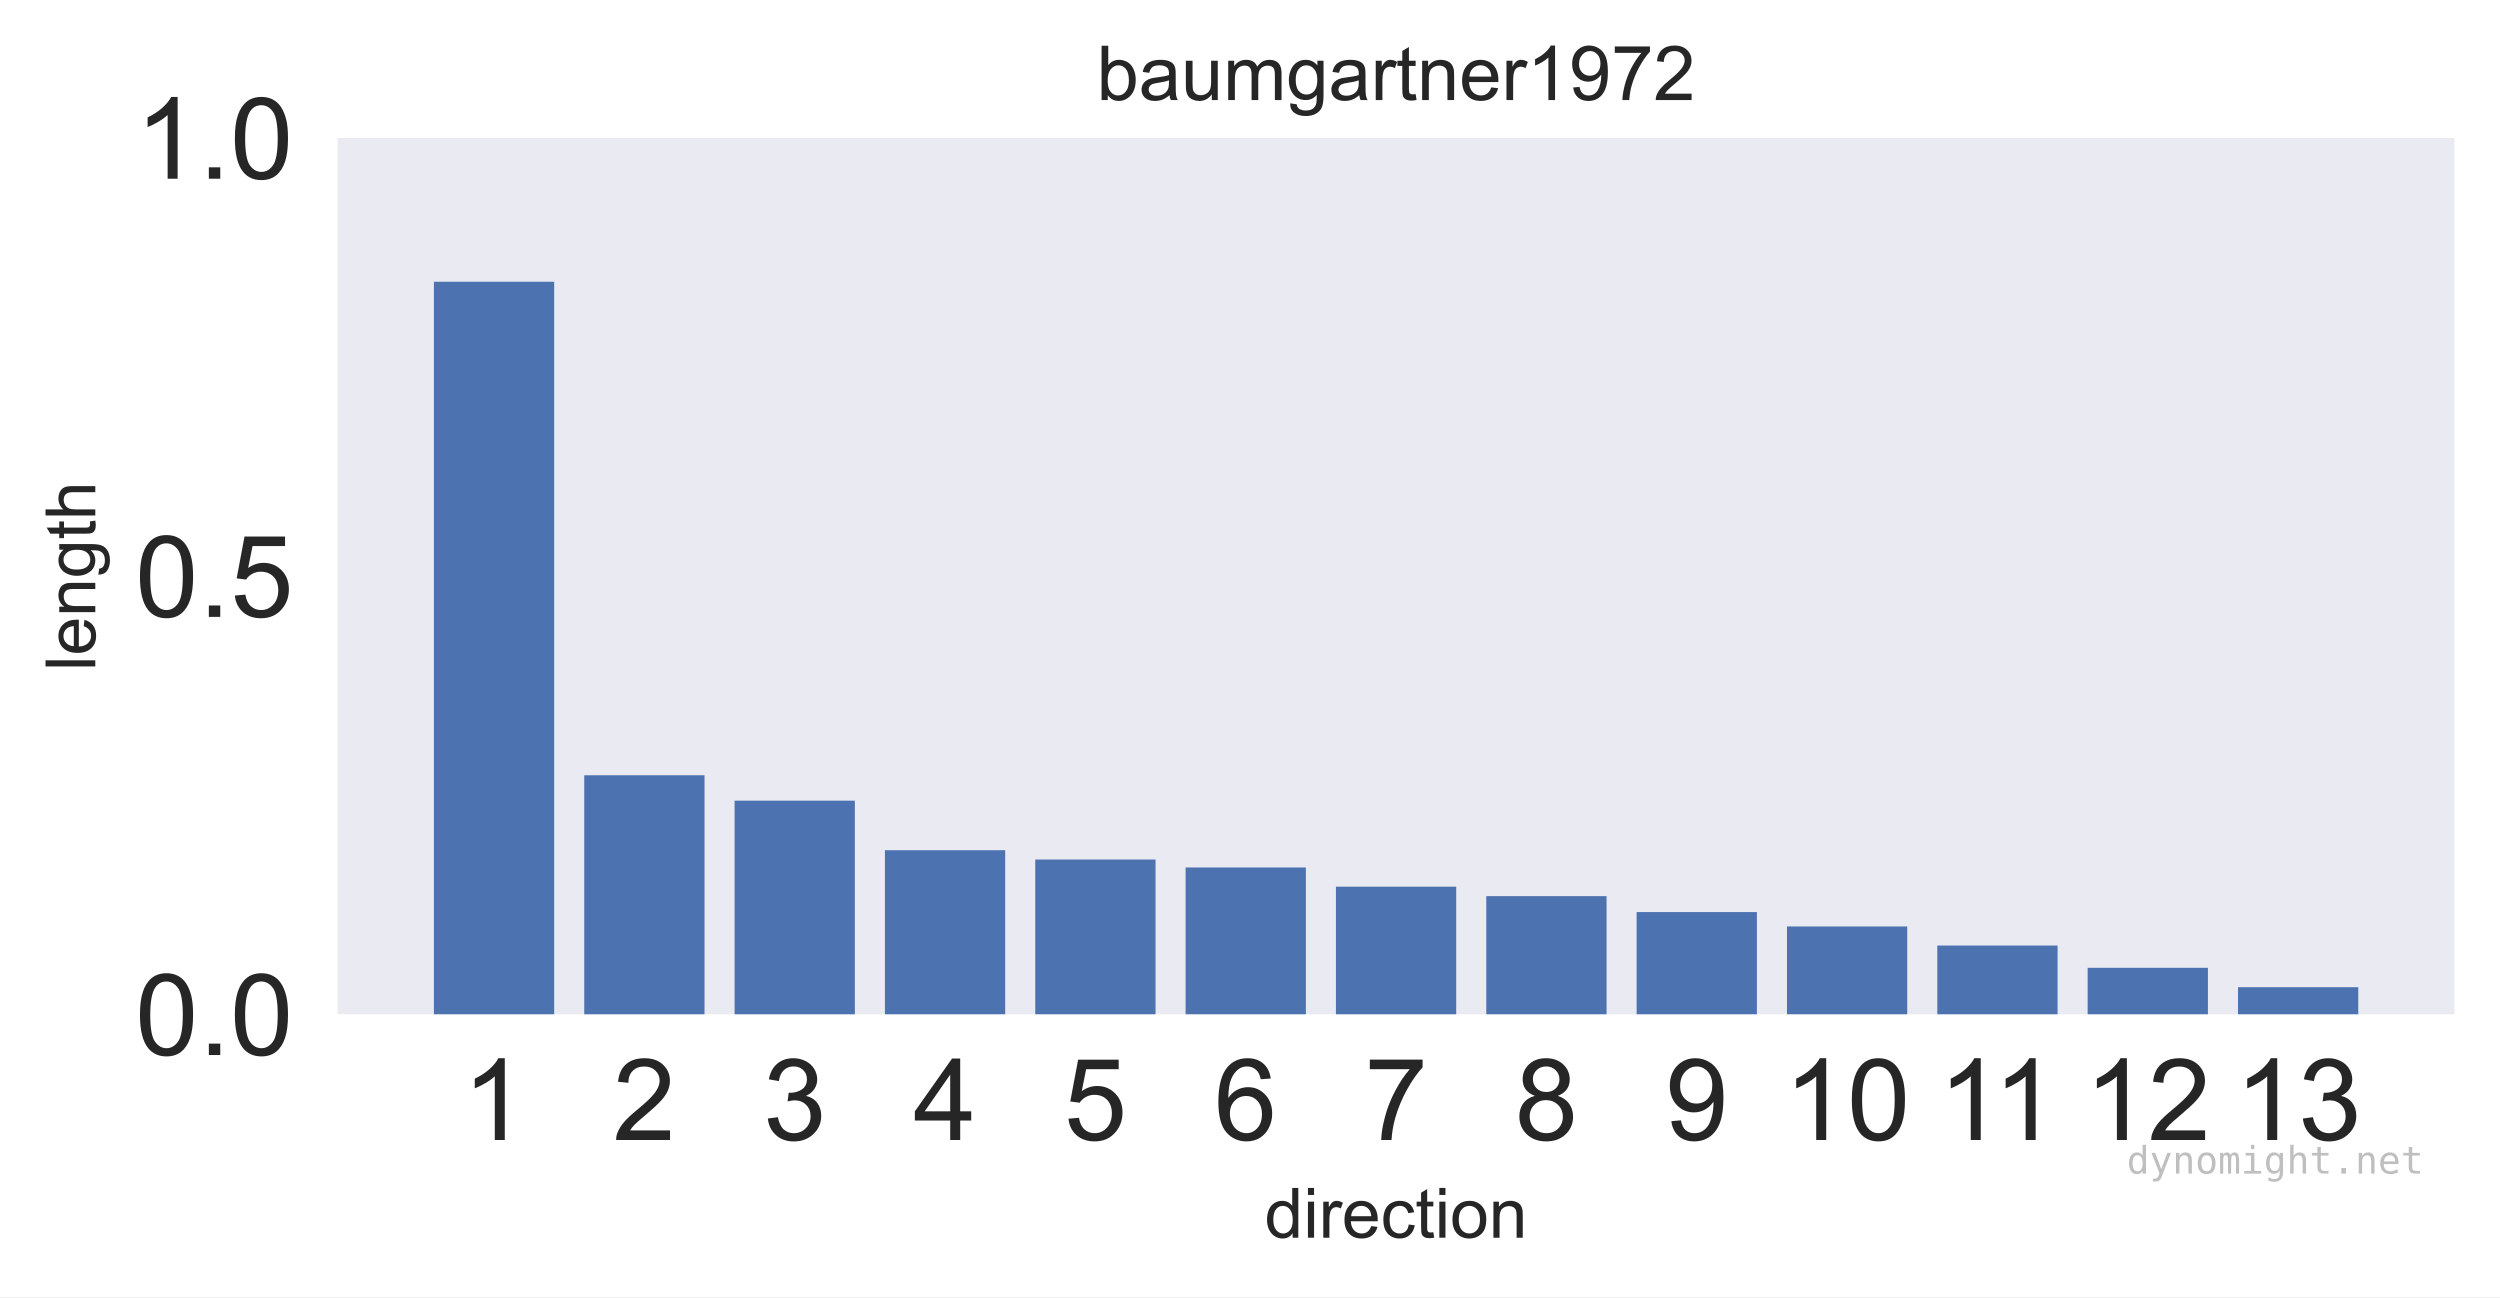
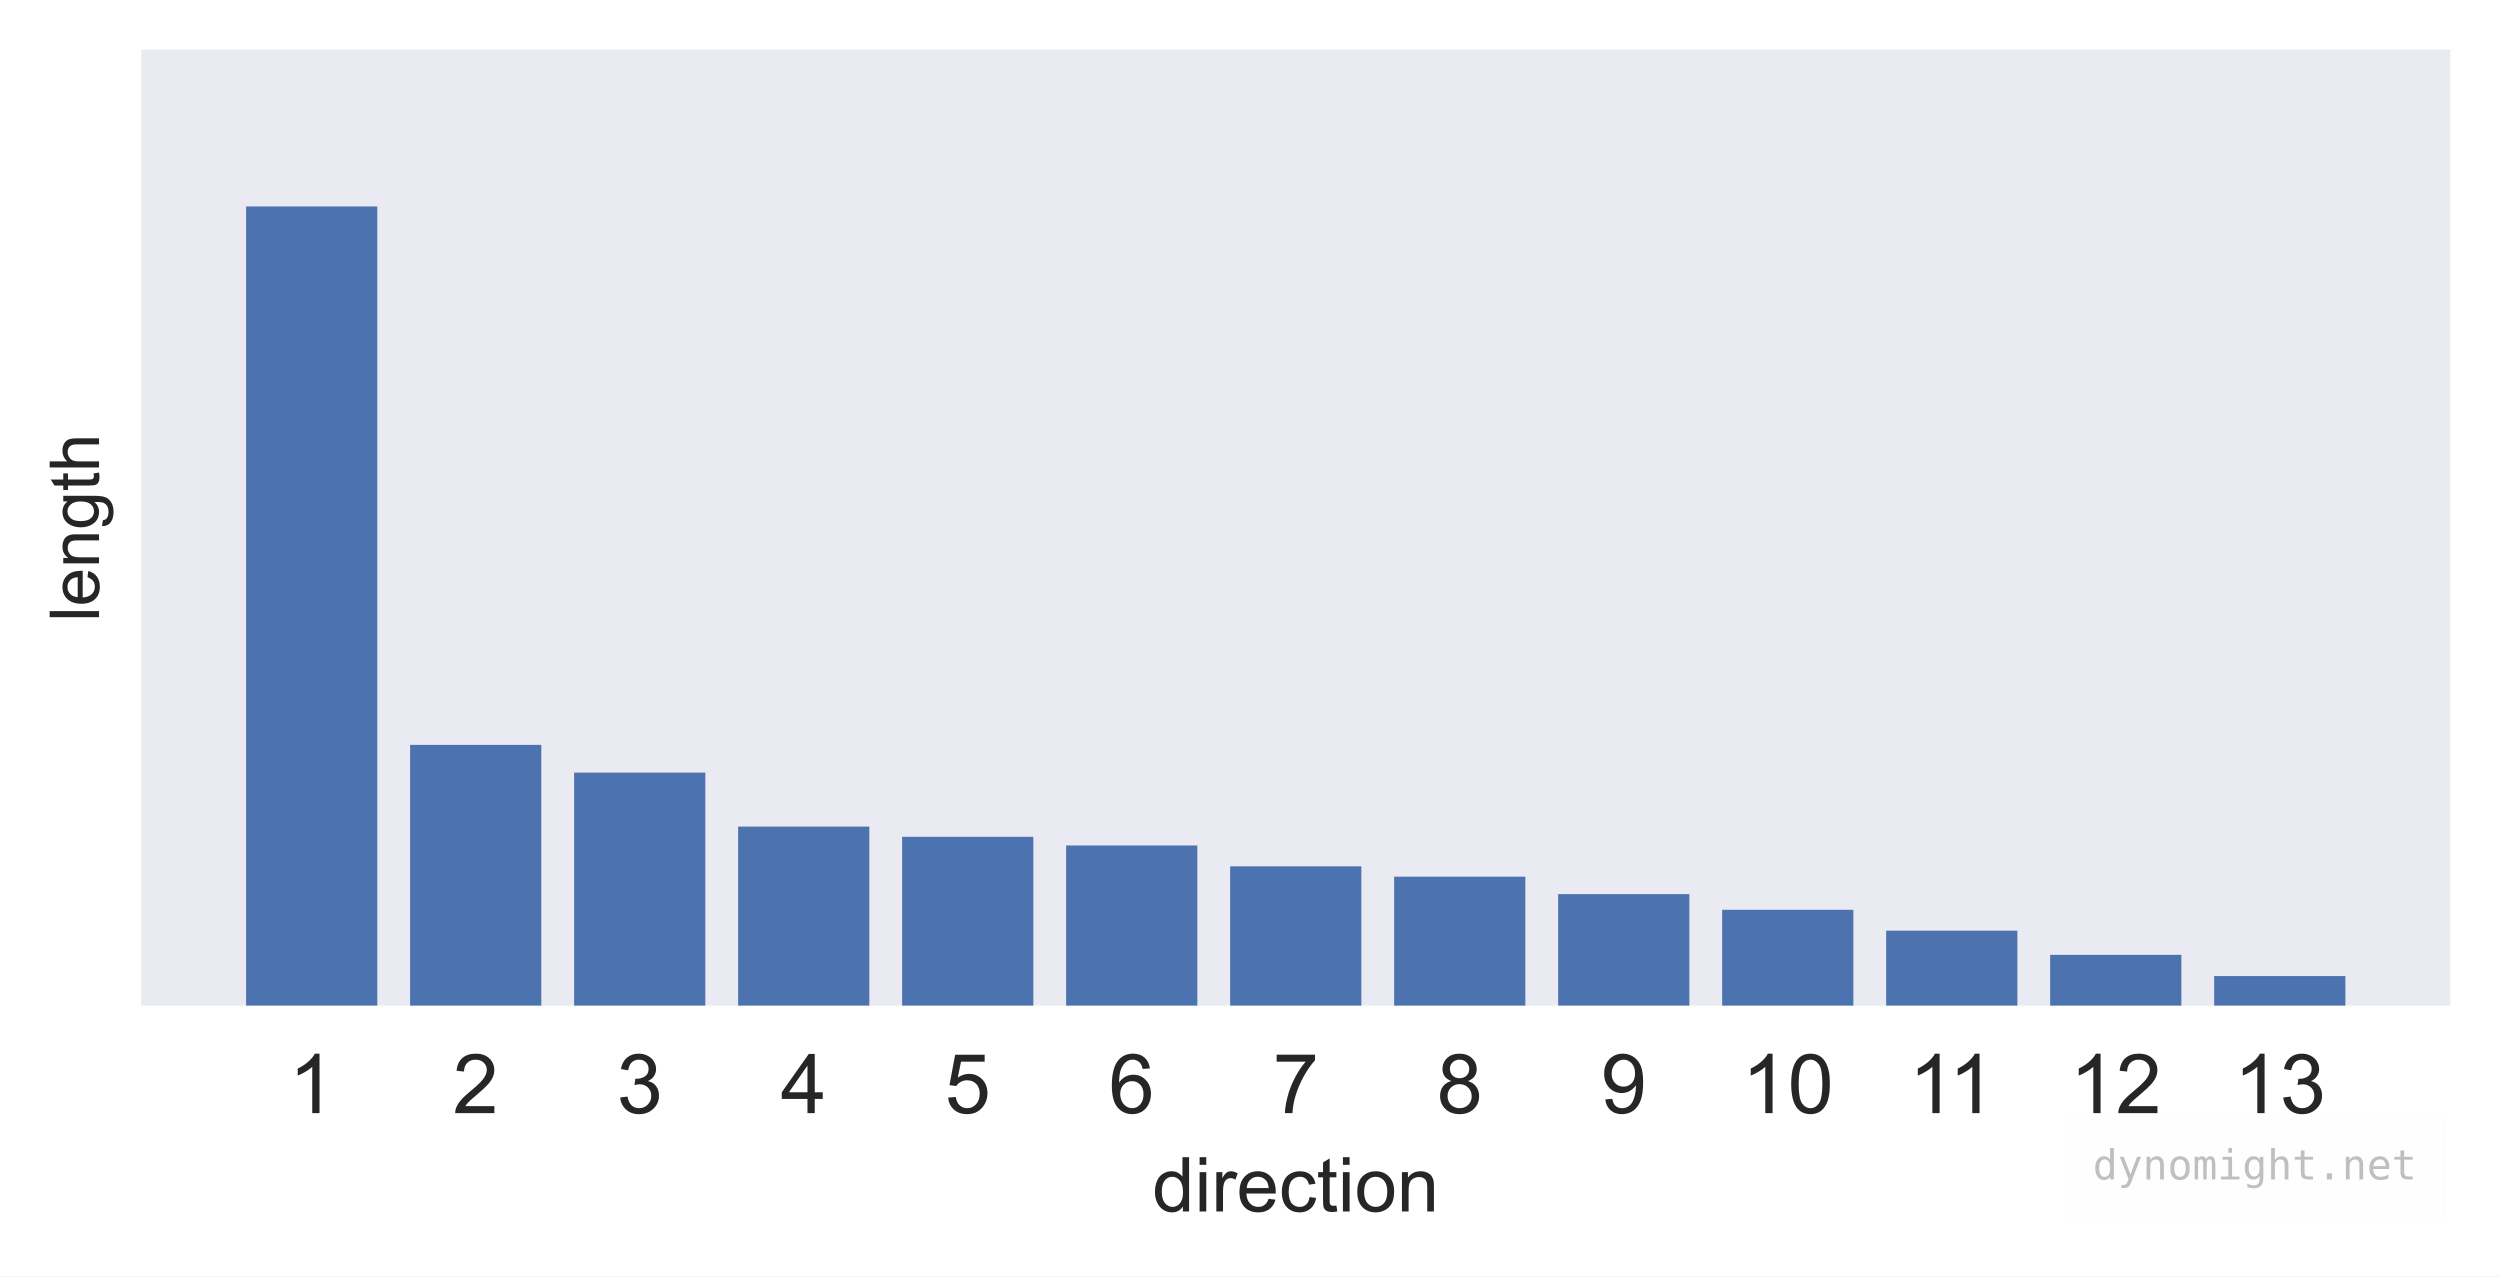
- <svg xmlns="http://www.w3.org/2000/svg" xmlns:xlink="http://www.w3.org/1999/xlink" height="205.146pt" version="1.1" viewBox="0 0 395.409 205.146" width="395.409pt">
+ <svg xmlns="http://www.w3.org/2000/svg" xmlns:xlink="http://www.w3.org/1999/xlink" height="185.034pt" version="1.1" viewBox="0 0 362.462 185.034" width="362.462pt">
  <defs>
    <style type="text/css">*{stroke-linecap:butt;stroke-linejoin:round;}</style>
  </defs>
  <g id="figure_1">
    <g id="patch_1">
-       <path d="M 0 205.146  L 395.409 205.146  L 395.409 -0  L 0 -0  z " style="fill:#ffffff;" />
+       <path d="M 0 185.034  L 362.462 185.034  L 362.462 0  L 0 0  z " style="fill:#ffffff;" />
    </g>
    <g id="axes_1">
      <g id="patch_2">
-         <path d="M 53.409 160.425  L 388.209 160.425  L 388.209 21.825  L 53.409 21.825  z " style="fill:#eaeaf2;" />
+         <path d="M 20.462 145.8  L 355.262 145.8  L 355.262 7.2  L 20.462 7.2  z " style="fill:#eaeaf2;" />
      </g>
      <g id="matplotlib.axis_1">
        <g id="xtick_1">
          <g id="line2d_1" />
          <g id="text_1">
-             <g style="fill:#262626;" transform="translate(73.13345 180.3091)scale(0.18 -0.18)">
+             <g style="fill:#262626;" transform="translate(41.85548 161.3894)scale(0.12 -0.12)">
              <defs>
                <path d="M 2384 0  L 1822 0  L 1822 3584  Q 1619 3391 1289 3197  Q 959 3003 697 2906  L 697 3450  Q 1169 3672 1522 3987  Q 1875 4303 2022 4600  L 2384 4600  L 2384 0  z " id="ArialMT-31" transform="scale(0.015625)" />
              </defs>
              <use xlink:href="#ArialMT-31" />
            </g>
          </g>
        </g>
        <g id="xtick_2">
          <g id="line2d_2" />
          <g id="text_2">
-             <g style="fill:#262626;" transform="translate(96.91186 180.3091)scale(0.18 -0.18)">
+             <g style="fill:#262626;" transform="translate(65.63389 161.3894)scale(0.12 -0.12)">
              <defs>
                <path d="M 3222 541  L 3222 0  L 194 0  Q 188 203 259 391  Q 375 700 629 1000  Q 884 1300 1366 1694  Q 2113 2306 2375 2664  Q 2638 3022 2638 3341  Q 2638 3675 2398 3904  Q 2159 4134 1775 4134  Q 1369 4134 1125 3890  Q 881 3647 878 3216  L 300 3275  Q 359 3922 746 4261  Q 1134 4600 1788 4600  Q 2447 4600 2831 4234  Q 3216 3869 3216 3328  Q 3216 3053 3103 2787  Q 2991 2522 2730 2228  Q 2469 1934 1863 1422  Q 1356 997 1212 845  Q 1069 694 975 541  L 3222 541  z " id="ArialMT-32" transform="scale(0.015625)" />
              </defs>
              <use xlink:href="#ArialMT-32" />
            </g>
          </g>
        </g>
        <g id="xtick_3">
          <g id="line2d_3" />
          <g id="text_3">
-             <g style="fill:#262626;" transform="translate(120.6903 180.3091)scale(0.18 -0.18)">
+             <g style="fill:#262626;" transform="translate(89.4123 161.3894)scale(0.12 -0.12)">
              <defs>
                <path d="M 269 1209  L 831 1284  Q 928 806 1161 595  Q 1394 384 1728 384  Q 2125 384 2398 659  Q 2672 934 2672 1341  Q 2672 1728 2419 1979  Q 2166 2231 1775 2231  Q 1616 2231 1378 2169  L 1441 2663  Q 1497 2656 1531 2656  Q 1891 2656 2178 2843  Q 2466 3031 2466 3422  Q 2466 3731 2256 3934  Q 2047 4138 1716 4138  Q 1388 4138 1169 3931  Q 950 3725 888 3313  L 325 3413  Q 428 3978 793 4289  Q 1159 4600 1703 4600  Q 2078 4600 2393 4439  Q 2709 4278 2876 4000  Q 3044 3722 3044 3409  Q 3044 3113 2884 2869  Q 2725 2625 2413 2481  Q 2819 2388 3044 2092  Q 3269 1797 3269 1353  Q 3269 753 2831 336  Q 2394 -81 1725 -81  Q 1122 -81 723 278  Q 325 638 269 1209  z " id="ArialMT-33" transform="scale(0.015625)" />
              </defs>
              <use xlink:href="#ArialMT-33" />
            </g>
          </g>
        </g>
        <g id="xtick_4">
          <g id="line2d_4" />
          <g id="text_4">
-             <g style="fill:#262626;" transform="translate(144.4687 180.3091)scale(0.18 -0.18)">
+             <g style="fill:#262626;" transform="translate(113.1907 161.3894)scale(0.12 -0.12)">
              <defs>
                <path d="M 2069 0  L 2069 1097  L 81 1097  L 81 1613  L 2172 4581  L 2631 4581  L 2631 1613  L 3250 1613  L 3250 1097  L 2631 1097  L 2631 0  L 2069 0  z M 2069 1613  L 2069 3678  L 634 1613  L 2069 1613  z " id="ArialMT-34" transform="scale(0.015625)" />
              </defs>
              <use xlink:href="#ArialMT-34" />
            </g>
          </g>
        </g>
        <g id="xtick_5">
          <g id="line2d_5" />
          <g id="text_5">
-             <g style="fill:#262626;" transform="translate(168.2471 180.3091)scale(0.18 -0.18)">
+             <g style="fill:#262626;" transform="translate(136.9691 161.3894)scale(0.12 -0.12)">
              <defs>
                <path d="M 266 1200  L 856 1250  Q 922 819 1161 601  Q 1400 384 1738 384  Q 2144 384 2425 690  Q 2706 997 2706 1503  Q 2706 1984 2436 2262  Q 2166 2541 1728 2541  Q 1456 2541 1237 2417  Q 1019 2294 894 2097  L 366 2166  L 809 4519  L 3088 4519  L 3088 3981  L 1259 3981  L 1013 2750  Q 1425 3038 1878 3038  Q 2478 3038 2890 2622  Q 3303 2206 3303 1553  Q 3303 931 2941 478  Q 2500 -78 1738 -78  Q 1113 -78 717 272  Q 322 622 266 1200  z " id="ArialMT-35" transform="scale(0.015625)" />
              </defs>
              <use xlink:href="#ArialMT-35" />
            </g>
          </g>
        </g>
        <g id="xtick_6">
          <g id="line2d_6" />
          <g id="text_6">
-             <g style="fill:#262626;" transform="translate(192.0255 180.3091)scale(0.18 -0.18)">
+             <g style="fill:#262626;" transform="translate(160.7475 161.3894)scale(0.12 -0.12)">
              <defs>
                <path d="M 3184 3459  L 2625 3416  Q 2550 3747 2413 3897  Q 2184 4138 1850 4138  Q 1581 4138 1378 3988  Q 1113 3794 959 3422  Q 806 3050 800 2363  Q 1003 2672 1297 2822  Q 1591 2972 1913 2972  Q 2475 2972 2870 2558  Q 3266 2144 3266 1488  Q 3266 1056 3080 686  Q 2894 316 2569 119  Q 2244 -78 1831 -78  Q 1128 -78 684 439  Q 241 956 241 2144  Q 241 3472 731 4075  Q 1159 4600 1884 4600  Q 2425 4600 2770 4297  Q 3116 3994 3184 3459  z M 888 1484  Q 888 1194 1011 928  Q 1134 663 1356 523  Q 1578 384 1822 384  Q 2178 384 2434 671  Q 2691 959 2691 1453  Q 2691 1928 2437 2201  Q 2184 2475 1800 2475  Q 1419 2475 1153 2201  Q 888 1928 888 1484  z " id="ArialMT-36" transform="scale(0.015625)" />
              </defs>
              <use xlink:href="#ArialMT-36" />
            </g>
          </g>
        </g>
        <g id="xtick_7">
          <g id="line2d_7" />
          <g id="text_7">
-             <g style="fill:#262626;" transform="translate(215.8039 180.3091)scale(0.18 -0.18)">
+             <g style="fill:#262626;" transform="translate(184.5259 161.3894)scale(0.12 -0.12)">
              <defs>
                <path d="M 303 3981  L 303 4522  L 3269 4522  L 3269 4084  Q 2831 3619 2401 2847  Q 1972 2075 1738 1259  Q 1569 684 1522 0  L 944 0  Q 953 541 1156 1306  Q 1359 2072 1739 2783  Q 2119 3494 2547 3981  L 303 3981  z " id="ArialMT-37" transform="scale(0.015625)" />
              </defs>
              <use xlink:href="#ArialMT-37" />
            </g>
          </g>
        </g>
        <g id="xtick_8">
          <g id="line2d_8" />
          <g id="text_8">
-             <g style="fill:#262626;" transform="translate(239.5823 180.3091)scale(0.18 -0.18)">
+             <g style="fill:#262626;" transform="translate(208.3043 161.3894)scale(0.12 -0.12)">
              <defs>
                <path d="M 1131 2484  Q 781 2613 612 2850  Q 444 3088 444 3419  Q 444 3919 803 4259  Q 1163 4600 1759 4600  Q 2359 4600 2725 4251  Q 3091 3903 3091 3403  Q 3091 3084 2923 2848  Q 2756 2613 2416 2484  Q 2838 2347 3058 2040  Q 3278 1734 3278 1309  Q 3278 722 2862 322  Q 2447 -78 1769 -78  Q 1091 -78 675 323  Q 259 725 259 1325  Q 259 1772 486 2073  Q 713 2375 1131 2484  z M 1019 3438  Q 1019 3113 1228 2906  Q 1438 2700 1772 2700  Q 2097 2700 2305 2904  Q 2513 3109 2513 3406  Q 2513 3716 2298 3927  Q 2084 4138 1766 4138  Q 1444 4138 1231 3931  Q 1019 3725 1019 3438  z M 838 1322  Q 838 1081 952 856  Q 1066 631 1291 507  Q 1516 384 1775 384  Q 2178 384 2440 643  Q 2703 903 2703 1303  Q 2703 1709 2433 1975  Q 2163 2241 1756 2241  Q 1359 2241 1098 1978  Q 838 1716 838 1322  z " id="ArialMT-38" transform="scale(0.015625)" />
              </defs>
              <use xlink:href="#ArialMT-38" />
            </g>
          </g>
        </g>
        <g id="xtick_9">
          <g id="line2d_9" />
          <g id="text_9">
-             <g style="fill:#262626;" transform="translate(263.3607 180.3091)scale(0.18 -0.18)">
+             <g style="fill:#262626;" transform="translate(232.0828 161.3894)scale(0.12 -0.12)">
              <defs>
                <path d="M 350 1059  L 891 1109  Q 959 728 1153 556  Q 1347 384 1650 384  Q 1909 384 2104 503  Q 2300 622 2425 820  Q 2550 1019 2634 1356  Q 2719 1694 2719 2044  Q 2719 2081 2716 2156  Q 2547 1888 2255 1720  Q 1963 1553 1622 1553  Q 1053 1553 659 1965  Q 266 2378 266 3053  Q 266 3750 677 4175  Q 1088 4600 1706 4600  Q 2153 4600 2523 4359  Q 2894 4119 3086 3673  Q 3278 3228 3278 2384  Q 3278 1506 3087 986  Q 2897 466 2520 194  Q 2144 -78 1638 -78  Q 1100 -78 759 220  Q 419 519 350 1059  z M 2653 3081  Q 2653 3566 2395 3850  Q 2138 4134 1775 4134  Q 1400 4134 1122 3828  Q 844 3522 844 3034  Q 844 2597 1108 2323  Q 1372 2050 1759 2050  Q 2150 2050 2401 2323  Q 2653 2597 2653 3081  z " id="ArialMT-39" transform="scale(0.015625)" />
              </defs>
              <use xlink:href="#ArialMT-39" />
            </g>
          </g>
        </g>
        <g id="xtick_10">
          <g id="line2d_10" />
          <g id="text_10">
-             <g style="fill:#262626;" transform="translate(282.1343 180.3091)scale(0.18 -0.18)">
+             <g style="fill:#262626;" transform="translate(252.5246 161.3894)scale(0.12 -0.12)">
              <defs>
                <path d="M 266 2259  Q 266 3072 433 3567  Q 600 4063 929 4331  Q 1259 4600 1759 4600  Q 2128 4600 2406 4451  Q 2684 4303 2865 4023  Q 3047 3744 3150 3342  Q 3253 2941 3253 2259  Q 3253 1453 3087 958  Q 2922 463 2592 192  Q 2263 -78 1759 -78  Q 1097 -78 719 397  Q 266 969 266 2259  z M 844 2259  Q 844 1131 1108 757  Q 1372 384 1759 384  Q 2147 384 2411 759  Q 2675 1134 2675 2259  Q 2675 3391 2411 3762  Q 2147 4134 1753 4134  Q 1366 4134 1134 3806  Q 844 3388 844 2259  z " id="ArialMT-30" transform="scale(0.015625)" />
              </defs>
              <use xlink:href="#ArialMT-31" />
              <use x="55.615" xlink:href="#ArialMT-30" />
            </g>
          </g>
        </g>
        <g id="xtick_11">
          <g id="line2d_11" />
          <g id="text_11">
-             <g style="fill:#262626;" transform="translate(306.5764 180.3091)scale(0.18 -0.18)">
+             <g style="fill:#262626;" transform="translate(276.7455 161.3894)scale(0.12 -0.12)">
              <use xlink:href="#ArialMT-31" />
              <use x="48.24" xlink:href="#ArialMT-31" />
            </g>
          </g>
        </g>
        <g id="xtick_12">
          <g id="line2d_12" />
          <g id="text_12">
-             <g style="fill:#262626;" transform="translate(329.6911 180.3091)scale(0.18 -0.18)">
+             <g style="fill:#262626;" transform="translate(300.0814 161.3894)scale(0.12 -0.12)">
              <use xlink:href="#ArialMT-31" />
              <use x="55.615" xlink:href="#ArialMT-32" />
            </g>
          </g>
        </g>
        <g id="xtick_13">
          <g id="line2d_13" />
          <g id="text_13">
-             <g style="fill:#262626;" transform="translate(353.4695 180.3091)scale(0.18 -0.18)">
+             <g style="fill:#262626;" transform="translate(323.8598 161.3894)scale(0.12 -0.12)">
              <use xlink:href="#ArialMT-31" />
              <use x="55.615" xlink:href="#ArialMT-33" />
            </g>
          </g>
        </g>
        <g id="text_14">
-           <g style="fill:#262626;" transform="translate(200.0213 195.7602)scale(0.11 -0.11)">
+           <g style="fill:#262626;" transform="translate(167.0751 175.648)scale(0.11 -0.11)">
            <defs>
              <path d="M 2575 0  L 2575 419  Q 2259 -75 1647 -75  Q 1250 -75 917 144  Q 584 363 401 755  Q 219 1147 219 1656  Q 219 2153 384 2558  Q 550 2963 881 3178  Q 1213 3394 1622 3394  Q 1922 3394 2156 3267  Q 2391 3141 2538 2938  L 2538 4581  L 3097 4581  L 3097 0  L 2575 0  z M 797 1656  Q 797 1019 1065 703  Q 1334 388 1700 388  Q 2069 388 2326 689  Q 2584 991 2584 1609  Q 2584 2291 2321 2609  Q 2059 2928 1675 2928  Q 1300 2928 1048 2622  Q 797 2316 797 1656  z " id="ArialMT-64" transform="scale(0.015625)" />
              <path d="M 425 3934  L 425 4581  L 988 4581  L 988 3934  L 425 3934  z M 425 0  L 425 3319  L 988 3319  L 988 0  L 425 0  z " id="ArialMT-69" transform="scale(0.015625)" />
              <path d="M 416 0  L 416 3319  L 922 3319  L 922 2816  Q 1116 3169 1280 3281  Q 1444 3394 1641 3394  Q 1925 3394 2219 3213  L 2025 2691  Q 1819 2813 1613 2813  Q 1428 2813 1281 2702  Q 1134 2591 1072 2394  Q 978 2094 978 1738  L 978 0  L 416 0  z " id="ArialMT-72" transform="scale(0.015625)" />
              <path d="M 2694 1069  L 3275 997  Q 3138 488 2766 206  Q 2394 -75 1816 -75  Q 1088 -75 661 373  Q 234 822 234 1631  Q 234 2469 665 2931  Q 1097 3394 1784 3394  Q 2450 3394 2872 2941  Q 3294 2488 3294 1666  Q 3294 1616 3291 1516  L 816 1516  Q 847 969 1125 678  Q 1403 388 1819 388  Q 2128 388 2347 550  Q 2566 713 2694 1069  z M 847 1978  L 2700 1978  Q 2663 2397 2488 2606  Q 2219 2931 1791 2931  Q 1403 2931 1139 2672  Q 875 2413 847 1978  z " id="ArialMT-65" transform="scale(0.015625)" />
              <path d="M 2588 1216  L 3141 1144  Q 3050 572 2676 248  Q 2303 -75 1759 -75  Q 1078 -75 664 370  Q 250 816 250 1647  Q 250 2184 428 2587  Q 606 2991 970 3192  Q 1334 3394 1763 3394  Q 2303 3394 2647 3120  Q 2991 2847 3088 2344  L 2541 2259  Q 2463 2594 2264 2762  Q 2066 2931 1784 2931  Q 1359 2931 1093 2626  Q 828 2322 828 1663  Q 828 994 1084 691  Q 1341 388 1753 388  Q 2084 388 2306 591  Q 2528 794 2588 1216  z " id="ArialMT-63" transform="scale(0.015625)" />
              <path d="M 1650 503  L 1731 6  Q 1494 -44 1306 -44  Q 1000 -44 831 53  Q 663 150 594 308  Q 525 466 525 972  L 525 2881  L 113 2881  L 113 3319  L 525 3319  L 525 4141  L 1084 4478  L 1084 3319  L 1650 3319  L 1650 2881  L 1084 2881  L 1084 941  Q 1084 700 1114 631  Q 1144 563 1211 522  Q 1278 481 1403 481  Q 1497 481 1650 503  z " id="ArialMT-74" transform="scale(0.015625)" />
              <path d="M 213 1659  Q 213 2581 725 3025  Q 1153 3394 1769 3394  Q 2453 3394 2887 2945  Q 3322 2497 3322 1706  Q 3322 1066 3130 698  Q 2938 331 2570 128  Q 2203 -75 1769 -75  Q 1072 -75 642 372  Q 213 819 213 1659  z M 791 1659  Q 791 1022 1069 705  Q 1347 388 1769 388  Q 2188 388 2466 706  Q 2744 1025 2744 1678  Q 2744 2294 2464 2611  Q 2184 2928 1769 2928  Q 1347 2928 1069 2612  Q 791 2297 791 1659  z " id="ArialMT-6f" transform="scale(0.015625)" />
              <path d="M 422 0  L 422 3319  L 928 3319  L 928 2847  Q 1294 3394 1984 3394  Q 2284 3394 2536 3286  Q 2788 3178 2913 3003  Q 3038 2828 3088 2588  Q 3119 2431 3119 2041  L 3119 0  L 2556 0  L 2556 2019  Q 2556 2363 2490 2533  Q 2425 2703 2258 2804  Q 2091 2906 1866 2906  Q 1506 2906 1245 2678  Q 984 2450 984 1813  L 984 0  L 422 0  z " id="ArialMT-6e" transform="scale(0.015625)" />
            </defs>
            <use xlink:href="#ArialMT-64" />
            <use x="55.615" xlink:href="#ArialMT-69" />
            <use x="77.832" xlink:href="#ArialMT-72" />
            <use x="111.133" xlink:href="#ArialMT-65" />
            <use x="166.748" xlink:href="#ArialMT-63" />
            <use x="216.748" xlink:href="#ArialMT-74" />
            <use x="244.531" xlink:href="#ArialMT-69" />
            <use x="266.748" xlink:href="#ArialMT-6f" />
            <use x="322.363" xlink:href="#ArialMT-6e" />
          </g>
        </g>
      </g>
      <g id="matplotlib.axis_2">
-         <g id="ytick_1">
-           <g id="line2d_14" />
-           <g id="text_15">
-             <g style="fill:#262626;" transform="translate(21.38875 166.867)scale(0.18 -0.18)">
-               <defs>
-                 <path d="M 581 0  L 581 641  L 1222 641  L 1222 0  L 581 0  z " id="ArialMT-2e" transform="scale(0.015625)" />
-               </defs>
-               <use xlink:href="#ArialMT-30" />
-               <use x="55.615" xlink:href="#ArialMT-2e" />
-               <use x="83.398" xlink:href="#ArialMT-30" />
-             </g>
-           </g>
-         </g>
-         <g id="ytick_2">
-           <g id="line2d_15" />
-           <g id="text_16">
-             <g style="fill:#262626;" transform="translate(21.38875 97.56703)scale(0.18 -0.18)">
-               <use xlink:href="#ArialMT-30" />
-               <use x="55.615" xlink:href="#ArialMT-2e" />
-               <use x="83.398" xlink:href="#ArialMT-35" />
-             </g>
-           </g>
-         </g>
-         <g id="ytick_3">
-           <g id="line2d_16" />
-           <g id="text_17">
-             <g style="fill:#262626;" transform="translate(21.38875 28.26703)scale(0.18 -0.18)">
-               <use xlink:href="#ArialMT-31" />
-               <use x="55.615" xlink:href="#ArialMT-2e" />
-               <use x="83.398" xlink:href="#ArialMT-30" />
-             </g>
-           </g>
-         </g>
-         <g id="text_18">
-           <g style="fill:#262626;" transform="translate(15.07359 106.1091)rotate(-90)scale(0.11 -0.11)">
+         <g id="text_15">
+           <g style="fill:#262626;" transform="translate(14.35781 90.12188)rotate(-90)scale(0.1 -0.1)">
            <defs>
              <path d="M 409 0  L 409 4581  L 972 4581  L 972 0  L 409 0  z " id="ArialMT-6c" transform="scale(0.015625)" />
              <path d="M 319 -275  L 866 -356  Q 900 -609 1056 -725  Q 1266 -881 1628 -881  Q 2019 -881 2231 -725  Q 2444 -569 2519 -288  Q 2563 -116 2559 434  Q 2191 0 1641 0  Q 956 0 581 494  Q 206 988 206 1678  Q 206 2153 378 2554  Q 550 2956 876 3175  Q 1203 3394 1644 3394  Q 2231 3394 2613 2919  L 2613 3319  L 3131 3319  L 3131 450  Q 3131 -325 2973 -648  Q 2816 -972 2473 -1159  Q 2131 -1347 1631 -1347  Q 1038 -1347 672 -1080  Q 306 -813 319 -275  z M 784 1719  Q 784 1066 1043 766  Q 1303 466 1694 466  Q 2081 466 2343 764  Q 2606 1063 2606 1700  Q 2606 2309 2336 2618  Q 2066 2928 1684 2928  Q 1309 2928 1046 2623  Q 784 2319 784 1719  z " id="ArialMT-67" transform="scale(0.015625)" />
              <path d="M 422 0  L 422 4581  L 984 4581  L 984 2938  Q 1378 3394 1978 3394  Q 2347 3394 2619 3248  Q 2891 3103 3008 2847  Q 3125 2591 3125 2103  L 3125 0  L 2563 0  L 2563 2103  Q 2563 2525 2380 2717  Q 2197 2909 1863 2909  Q 1613 2909 1392 2779  Q 1172 2650 1078 2428  Q 984 2206 984 1816  L 984 0  L 422 0  z " id="ArialMT-68" transform="scale(0.015625)" />
            </defs>
            <use xlink:href="#ArialMT-6c" />
            <use x="22.217" xlink:href="#ArialMT-65" />
            <use x="77.832" xlink:href="#ArialMT-6e" />
            <use x="133.447" xlink:href="#ArialMT-67" />
            <use x="189.062" xlink:href="#ArialMT-74" />
            <use x="216.846" xlink:href="#ArialMT-68" />
          </g>
        </g>
      </g>
      <g id="patch_3">
-         <path clip-path="url(#p192a7addd8)" d="M 68.627 160.425  L 87.65 160.425  L 87.65 44.56  L 68.627 44.56  z " style="fill:#4c72b0;" />
+         <path clip-path="url(#p2442dbfaf5)" d="M 35.681 145.8  L 54.703 145.8  L 54.703 29.935  L 35.681 29.935  z " style="fill:#4c72b0;" />
      </g>
      <g id="patch_4">
-         <path clip-path="url(#p192a7addd8)" d="M 92.405 160.425  L 111.428 160.425  L 111.428 122.617  L 92.405 122.617  z " style="fill:#4c72b0;" />
+         <path clip-path="url(#p2442dbfaf5)" d="M 59.459 145.8  L 78.482 145.8  L 78.482 107.992  L 59.459 107.992  z " style="fill:#4c72b0;" />
      </g>
      <g id="patch_5">
-         <path clip-path="url(#p192a7addd8)" d="M 116.184 160.425  L 135.206 160.425  L 135.206 126.638  L 116.184 126.638  z " style="fill:#4c72b0;" />
+         <path clip-path="url(#p2442dbfaf5)" d="M 83.237 145.8  L 102.26 145.8  L 102.26 112.013  L 83.237 112.013  z " style="fill:#4c72b0;" />
      </g>
      <g id="patch_6">
-         <path clip-path="url(#p192a7addd8)" d="M 139.962 160.425  L 158.985 160.425  L 158.985 134.471  L 139.962 134.471  z " style="fill:#4c72b0;" />
+         <path clip-path="url(#p2442dbfaf5)" d="M 107.016 145.8  L 126.039 145.8  L 126.039 119.846  L 107.016 119.846  z " style="fill:#4c72b0;" />
      </g>
      <g id="patch_7">
-         <path clip-path="url(#p192a7addd8)" d="M 163.741 160.425  L 182.763 160.425  L 182.763 135.944  L 163.741 135.944  z " style="fill:#4c72b0;" />
+         <path clip-path="url(#p2442dbfaf5)" d="M 130.794 145.8  L 149.817 145.8  L 149.817 121.319  L 130.794 121.319  z " style="fill:#4c72b0;" />
      </g>
      <g id="patch_8">
-         <path clip-path="url(#p192a7addd8)" d="M 187.519 160.425  L 206.542 160.425  L 206.542 137.205  L 187.519 137.205  z " style="fill:#4c72b0;" />
+         <path clip-path="url(#p2442dbfaf5)" d="M 154.573 145.8  L 173.595 145.8  L 173.595 122.58  L 154.573 122.58  z " style="fill:#4c72b0;" />
      </g>
      <g id="patch_9">
-         <path clip-path="url(#p192a7addd8)" d="M 211.297 160.425  L 230.32 160.425  L 230.32 140.234  L 211.297 140.234  z " style="fill:#4c72b0;" />
+         <path clip-path="url(#p2442dbfaf5)" d="M 178.351 145.8  L 197.374 145.8  L 197.374 125.609  L 178.351 125.609  z " style="fill:#4c72b0;" />
      </g>
      <g id="patch_10">
-         <path clip-path="url(#p192a7addd8)" d="M 235.076 160.425  L 254.099 160.425  L 254.099 141.733  L 235.076 141.733  z " style="fill:#4c72b0;" />
+         <path clip-path="url(#p2442dbfaf5)" d="M 202.13 145.8  L 221.152 145.8  L 221.152 127.108  L 202.13 127.108  z " style="fill:#4c72b0;" />
      </g>
      <g id="patch_11">
-         <path clip-path="url(#p192a7addd8)" d="M 258.854 160.425  L 277.877 160.425  L 277.877 144.257  L 258.854 144.257  z " style="fill:#4c72b0;" />
+         <path clip-path="url(#p2442dbfaf5)" d="M 225.908 145.8  L 244.931 145.8  L 244.931 129.632  L 225.908 129.632  z " style="fill:#4c72b0;" />
      </g>
      <g id="patch_12">
-         <path clip-path="url(#p192a7addd8)" d="M 282.633 160.425  L 301.655 160.425  L 301.655 146.536  L 282.633 146.536  z " style="fill:#4c72b0;" />
+         <path clip-path="url(#p2442dbfaf5)" d="M 249.686 145.8  L 268.709 145.8  L 268.709 131.911  L 249.686 131.911  z " style="fill:#4c72b0;" />
      </g>
      <g id="patch_13">
-         <path clip-path="url(#p192a7addd8)" d="M 306.411 160.425  L 325.434 160.425  L 325.434 149.554  L 306.411 149.554  z " style="fill:#4c72b0;" />
+         <path clip-path="url(#p2442dbfaf5)" d="M 273.465 145.8  L 292.488 145.8  L 292.488 134.929  L 273.465 134.929  z " style="fill:#4c72b0;" />
      </g>
      <g id="patch_14">
-         <path clip-path="url(#p192a7addd8)" d="M 330.189 160.425  L 349.212 160.425  L 349.212 153.069  L 330.189 153.069  z " style="fill:#4c72b0;" />
+         <path clip-path="url(#p2442dbfaf5)" d="M 297.243 145.8  L 316.266 145.8  L 316.266 138.444  L 297.243 138.444  z " style="fill:#4c72b0;" />
      </g>
      <g id="patch_15">
-         <path clip-path="url(#p192a7addd8)" d="M 353.968 160.425  L 372.991 160.425  L 372.991 156.135  L 353.968 156.135  z " style="fill:#4c72b0;" />
+         <path clip-path="url(#p2442dbfaf5)" d="M 321.022 145.8  L 340.044 145.8  L 340.044 141.51  L 321.022 141.51  z " style="fill:#4c72b0;" />
      </g>
      <g id="patch_16">
-         <path d="M 53.409 160.425  L 53.409 21.825  " style="fill:none;" />
+         <path d="M 20.462 145.8  L 20.462 7.2  " style="fill:none;" />
      </g>
      <g id="patch_17">
-         <path d="M 388.209 160.425  L 388.209 21.825  " style="fill:none;" />
+         <path d="M 355.262 145.8  L 355.262 7.2  " style="fill:none;" />
      </g>
      <g id="patch_18">
-         <path d="M 53.409 160.425  L 388.209 160.425  " style="fill:none;" />
+         <path d="M 20.462 145.8  L 355.262 145.8  " style="fill:none;" />
      </g>
      <g id="patch_19">
-         <path d="M 53.409 21.825  L 388.209 21.825  " style="fill:none;" />
-       </g>
-       <g id="text_19">
-         <g style="fill:#262626;" transform="translate(173.4462 15.825)scale(0.12 -0.12)">
+         <path d="M 20.462 7.2  L 355.262 7.2  " style="fill:none;" />
+       </g>
+     </g>
+     <g id="text_16">
+       <g id="patch_20">
+         <a xlink:href="https://dynomight.net">
+           <path d="M 299.402 176.309  L 354.401 176.309  L 354.401 162.421  L 299.402 162.421  z " style="fill:#4c72b0;opacity:0.01;stroke:#000000;stroke-linejoin:miter;stroke-width:0.3;" />
+         </a>
+       </g>
+       <a xlink:href="https://dynomight.net">
+         <g style="fill:#808080;opacity:0.5;" transform="translate(303.4225 171)scale(0.06 -0.06)">
          <defs>
-             <path d="M 941 0  L 419 0  L 419 4581  L 981 4581  L 981 2947  Q 1338 3394 1891 3394  Q 2197 3394 2470 3270  Q 2744 3147 2920 2923  Q 3097 2700 3197 2384  Q 3297 2069 3297 1709  Q 3297 856 2875 390  Q 2453 -75 1863 -75  Q 1275 -75 941 416  L 941 0  z M 934 1684  Q 934 1088 1097 822  Q 1363 388 1816 388  Q 2184 388 2453 708  Q 2722 1028 2722 1663  Q 2722 2313 2464 2622  Q 2206 2931 1841 2931  Q 1472 2931 1203 2611  Q 934 2291 934 1684  z " id="ArialMT-62" transform="scale(0.015625)" />
-             <path d="M 2588 409  Q 2275 144 1986 34  Q 1697 -75 1366 -75  Q 819 -75 525 192  Q 231 459 231 875  Q 231 1119 342 1320  Q 453 1522 633 1644  Q 813 1766 1038 1828  Q 1203 1872 1538 1913  Q 2219 1994 2541 2106  Q 2544 2222 2544 2253  Q 2544 2597 2384 2738  Q 2169 2928 1744 2928  Q 1347 2928 1158 2789  Q 969 2650 878 2297  L 328 2372  Q 403 2725 575 2942  Q 747 3159 1072 3276  Q 1397 3394 1825 3394  Q 2250 3394 2515 3294  Q 2781 3194 2906 3042  Q 3031 2891 3081 2659  Q 3109 2516 3109 2141  L 3109 1391  Q 3109 606 3145 398  Q 3181 191 3288 0  L 2700 0  Q 2613 175 2588 409  z M 2541 1666  Q 2234 1541 1622 1453  Q 1275 1403 1131 1340  Q 988 1278 909 1158  Q 831 1038 831 891  Q 831 666 1001 516  Q 1172 366 1500 366  Q 1825 366 2078 508  Q 2331 650 2450 897  Q 2541 1088 2541 1459  L 2541 1666  z " id="ArialMT-61" transform="scale(0.015625)" />
-             <path d="M 2597 0  L 2597 488  Q 2209 -75 1544 -75  Q 1250 -75 995 37  Q 741 150 617 320  Q 494 491 444 738  Q 409 903 409 1263  L 409 3319  L 972 3319  L 972 1478  Q 972 1038 1006 884  Q 1059 663 1231 536  Q 1403 409 1656 409  Q 1909 409 2131 539  Q 2353 669 2445 892  Q 2538 1116 2538 1541  L 2538 3319  L 3100 3319  L 3100 0  L 2597 0  z " id="ArialMT-75" transform="scale(0.015625)" />
-             <path d="M 422 0  L 422 3319  L 925 3319  L 925 2853  Q 1081 3097 1340 3245  Q 1600 3394 1931 3394  Q 2300 3394 2536 3241  Q 2772 3088 2869 2813  Q 3263 3394 3894 3394  Q 4388 3394 4653 3120  Q 4919 2847 4919 2278  L 4919 0  L 4359 0  L 4359 2091  Q 4359 2428 4304 2576  Q 4250 2725 4106 2815  Q 3963 2906 3769 2906  Q 3419 2906 3187 2673  Q 2956 2441 2956 1928  L 2956 0  L 2394 0  L 2394 2156  Q 2394 2531 2256 2718  Q 2119 2906 1806 2906  Q 1569 2906 1367 2781  Q 1166 2656 1075 2415  Q 984 2175 984 1722  L 984 0  L 422 0  z " id="ArialMT-6d" transform="scale(0.015625)" />
+             <path d="M 2681 3053  L 2681 4863  L 3256 4863  L 3256 0  L 2681 0  L 2681 441  Q 2538 181 2298 45  Q 2059 -91 1747 -91  Q 1113 -91 748 401  Q 384 894 384 1759  Q 384 2613 750 3098  Q 1116 3584 1747 3584  Q 2063 3584 2303 3448  Q 2544 3313 2681 3053  z M 991 1747  Q 991 1078 1203 737  Q 1416 397 1831 397  Q 2247 397 2464 740  Q 2681 1084 2681 1747  Q 2681 2413 2464 2755  Q 2247 3097 1831 3097  Q 1416 3097 1203 2756  Q 991 2416 991 1747  z " id="DejaVuSansMono-64" transform="scale(0.015625)" />
+             <path d="M 2681 1125  Q 2538 759 2316 163  Q 2006 -663 1900 -844  Q 1756 -1088 1540 -1209  Q 1325 -1331 1038 -1331  L 575 -1331  L 575 -850  L 916 -850  Q 1169 -850 1312 -703  Q 1456 -556 1678 56  L 325 3500  L 934 3500  L 1972 763  L 2994 3500  L 3603 3500  L 2681 1125  z " id="DejaVuSansMono-79" transform="scale(0.015625)" />
+             <path d="M 3284 2169  L 3284 0  L 2706 0  L 2706 2169  Q 2706 2641 2540 2862  Q 2375 3084 2022 3084  Q 1619 3084 1401 2798  Q 1184 2513 1184 1978  L 1184 0  L 609 0  L 609 3500  L 1184 3500  L 1184 2975  Q 1338 3275 1600 3429  Q 1863 3584 2222 3584  Q 2756 3584 3020 3232  Q 3284 2881 3284 2169  z " id="DejaVuSansMono-6e" transform="scale(0.015625)" />
+             <path d="M 1925 3097  Q 1488 3097 1263 2756  Q 1038 2416 1038 1747  Q 1038 1081 1263 739  Q 1488 397 1925 397  Q 2366 397 2591 739  Q 2816 1081 2816 1747  Q 2816 2416 2591 2756  Q 2366 3097 1925 3097  z M 1925 3584  Q 2653 3584 3039 3112  Q 3425 2641 3425 1747  Q 3425 850 3040 379  Q 2656 -91 1925 -91  Q 1197 -91 812 379  Q 428 850 428 1747  Q 428 2641 812 3112  Q 1197 3584 1925 3584  z " id="DejaVuSansMono-6f" transform="scale(0.015625)" />
+             <path d="M 2113 3144  Q 2219 3369 2383 3476  Q 2547 3584 2778 3584  Q 3200 3584 3373 3257  Q 3547 2931 3547 2028  L 3547 0  L 3022 0  L 3022 2003  Q 3022 2744 2939 2923  Q 2856 3103 2638 3103  Q 2388 3103 2295 2911  Q 2203 2719 2203 2003  L 2203 0  L 1678 0  L 1678 2003  Q 1678 2753 1589 2928  Q 1500 3103 1269 3103  Q 1041 3103 952 2911  Q 863 2719 863 2003  L 863 0  L 341 0  L 341 3500  L 863 3500  L 863 3200  Q 966 3388 1120 3486  Q 1275 3584 1472 3584  Q 1709 3584 1867 3475  Q 2025 3366 2113 3144  z " id="DejaVuSansMono-6d" transform="scale(0.015625)" />
+             <path d="M 800 3500  L 2272 3500  L 2272 447  L 3413 447  L 3413 0  L 556 0  L 556 447  L 1697 447  L 1697 3053  L 800 3053  L 800 3500  z M 1697 4863  L 2272 4863  L 2272 4134  L 1697 4134  L 1697 4863  z " id="DejaVuSansMono-69" transform="scale(0.015625)" />
+             <path d="M 2681 1778  Q 2681 2425 2470 2761  Q 2259 3097 1856 3097  Q 1434 3097 1212 2761  Q 991 2425 991 1778  Q 991 1131 1214 792  Q 1438 453 1863 453  Q 2259 453 2470 793  Q 2681 1134 2681 1778  z M 3256 225  Q 3256 -563 2884 -969  Q 2513 -1375 1791 -1375  Q 1553 -1375 1293 -1331  Q 1034 -1288 775 -1203  L 775 -634  Q 1081 -778 1331 -847  Q 1581 -916 1791 -916  Q 2256 -916 2468 -662  Q 2681 -409 2681 141  L 2681 166  L 2681 556  Q 2544 263 2306 119  Q 2069 -25 1728 -25  Q 1116 -25 750 465  Q 384 956 384 1778  Q 384 2603 750 3093  Q 1116 3584 1728 3584  Q 2066 3584 2300 3450  Q 2534 3316 2681 3034  L 2681 3488  L 3256 3488  L 3256 225  z " id="DejaVuSansMono-67" transform="scale(0.015625)" />
+             <path d="M 3284 2169  L 3284 0  L 2706 0  L 2706 2169  Q 2706 2641 2540 2862  Q 2375 3084 2022 3084  Q 1619 3084 1401 2798  Q 1184 2513 1184 1978  L 1184 0  L 609 0  L 609 4863  L 1184 4863  L 1184 2975  Q 1338 3275 1600 3429  Q 1863 3584 2222 3584  Q 2756 3584 3020 3232  Q 3284 2881 3284 2169  z " id="DejaVuSansMono-68" transform="scale(0.015625)" />
+             <path d="M 1919 4494  L 1919 3500  L 3225 3500  L 3225 3053  L 1919 3053  L 1919 1153  Q 1919 766 2066 612  Q 2213 459 2578 459  L 3225 459  L 3225 0  L 2522 0  Q 1875 0 1609 259  Q 1344 519 1344 1153  L 1344 3053  L 409 3053  L 409 3500  L 1344 3500  L 1344 4494  L 1919 4494  z " id="DejaVuSansMono-74" transform="scale(0.015625)" />
+             <path d="M 1528 953  L 2316 953  L 2316 0  L 1528 0  L 1528 953  z " id="DejaVuSansMono-2e" transform="scale(0.015625)" />
+             <path d="M 3475 1894  L 3475 1613  L 984 1613  L 984 1594  Q 984 1022 1282 709  Q 1581 397 2125 397  Q 2400 397 2700 484  Q 3000 572 3341 750  L 3341 178  Q 3013 44 2708 -23  Q 2403 -91 2119 -91  Q 1303 -91 843 398  Q 384 888 384 1747  Q 384 2584 834 3084  Q 1284 3584 2034 3584  Q 2703 3584 3089 3131  Q 3475 2678 3475 1894  z M 2900 2063  Q 2888 2569 2661 2833  Q 2434 3097 2009 3097  Q 1594 3097 1325 2822  Q 1056 2547 1006 2059  L 2900 2063  z " id="DejaVuSansMono-65" transform="scale(0.015625)" />
          </defs>
-           <use xlink:href="#ArialMT-62" />
-           <use x="55.615" xlink:href="#ArialMT-61" />
-           <use x="111.23" xlink:href="#ArialMT-75" />
-           <use x="166.846" xlink:href="#ArialMT-6d" />
-           <use x="250.146" xlink:href="#ArialMT-67" />
-           <use x="305.762" xlink:href="#ArialMT-61" />
-           <use x="361.377" xlink:href="#ArialMT-72" />
-           <use x="394.678" xlink:href="#ArialMT-74" />
-           <use x="422.461" xlink:href="#ArialMT-6e" />
-           <use x="478.076" xlink:href="#ArialMT-65" />
-           <use x="533.691" xlink:href="#ArialMT-72" />
-           <use x="566.992" xlink:href="#ArialMT-31" />
-           <use x="622.607" xlink:href="#ArialMT-39" />
-           <use x="678.223" xlink:href="#ArialMT-37" />
-           <use x="733.838" xlink:href="#ArialMT-32" />
-         </g>
-       </g>
-     </g>
-     <g id="text_20">
-       <g style="fill:#808080;opacity:0.5;" transform="translate(336.3687 185.625)scale(0.06 -0.06)">
-         <defs>
-           <path d="M 2681 3053  L 2681 4863  L 3256 4863  L 3256 0  L 2681 0  L 2681 441  Q 2538 181 2298 45  Q 2059 -91 1747 -91  Q 1113 -91 748 401  Q 384 894 384 1759  Q 384 2613 750 3098  Q 1116 3584 1747 3584  Q 2063 3584 2303 3448  Q 2544 3313 2681 3053  z M 991 1747  Q 991 1078 1203 737  Q 1416 397 1831 397  Q 2247 397 2464 740  Q 2681 1084 2681 1747  Q 2681 2413 2464 2755  Q 2247 3097 1831 3097  Q 1416 3097 1203 2756  Q 991 2416 991 1747  z " id="DejaVuSansMono-64" transform="scale(0.015625)" />
-           <path d="M 2681 1125  Q 2538 759 2316 163  Q 2006 -663 1900 -844  Q 1756 -1088 1540 -1209  Q 1325 -1331 1038 -1331  L 575 -1331  L 575 -850  L 916 -850  Q 1169 -850 1312 -703  Q 1456 -556 1678 56  L 325 3500  L 934 3500  L 1972 763  L 2994 3500  L 3603 3500  L 2681 1125  z " id="DejaVuSansMono-79" transform="scale(0.015625)" />
-           <path d="M 3284 2169  L 3284 0  L 2706 0  L 2706 2169  Q 2706 2641 2540 2862  Q 2375 3084 2022 3084  Q 1619 3084 1401 2798  Q 1184 2513 1184 1978  L 1184 0  L 609 0  L 609 3500  L 1184 3500  L 1184 2975  Q 1338 3275 1600 3429  Q 1863 3584 2222 3584  Q 2756 3584 3020 3232  Q 3284 2881 3284 2169  z " id="DejaVuSansMono-6e" transform="scale(0.015625)" />
-           <path d="M 1925 3097  Q 1488 3097 1263 2756  Q 1038 2416 1038 1747  Q 1038 1081 1263 739  Q 1488 397 1925 397  Q 2366 397 2591 739  Q 2816 1081 2816 1747  Q 2816 2416 2591 2756  Q 2366 3097 1925 3097  z M 1925 3584  Q 2653 3584 3039 3112  Q 3425 2641 3425 1747  Q 3425 850 3040 379  Q 2656 -91 1925 -91  Q 1197 -91 812 379  Q 428 850 428 1747  Q 428 2641 812 3112  Q 1197 3584 1925 3584  z " id="DejaVuSansMono-6f" transform="scale(0.015625)" />
-           <path d="M 2113 3144  Q 2219 3369 2383 3476  Q 2547 3584 2778 3584  Q 3200 3584 3373 3257  Q 3547 2931 3547 2028  L 3547 0  L 3022 0  L 3022 2003  Q 3022 2744 2939 2923  Q 2856 3103 2638 3103  Q 2388 3103 2295 2911  Q 2203 2719 2203 2003  L 2203 0  L 1678 0  L 1678 2003  Q 1678 2753 1589 2928  Q 1500 3103 1269 3103  Q 1041 3103 952 2911  Q 863 2719 863 2003  L 863 0  L 341 0  L 341 3500  L 863 3500  L 863 3200  Q 966 3388 1120 3486  Q 1275 3584 1472 3584  Q 1709 3584 1867 3475  Q 2025 3366 2113 3144  z " id="DejaVuSansMono-6d" transform="scale(0.015625)" />
-           <path d="M 800 3500  L 2272 3500  L 2272 447  L 3413 447  L 3413 0  L 556 0  L 556 447  L 1697 447  L 1697 3053  L 800 3053  L 800 3500  z M 1697 4863  L 2272 4863  L 2272 4134  L 1697 4134  L 1697 4863  z " id="DejaVuSansMono-69" transform="scale(0.015625)" />
-           <path d="M 2681 1778  Q 2681 2425 2470 2761  Q 2259 3097 1856 3097  Q 1434 3097 1212 2761  Q 991 2425 991 1778  Q 991 1131 1214 792  Q 1438 453 1863 453  Q 2259 453 2470 793  Q 2681 1134 2681 1778  z M 3256 225  Q 3256 -563 2884 -969  Q 2513 -1375 1791 -1375  Q 1553 -1375 1293 -1331  Q 1034 -1288 775 -1203  L 775 -634  Q 1081 -778 1331 -847  Q 1581 -916 1791 -916  Q 2256 -916 2468 -662  Q 2681 -409 2681 141  L 2681 166  L 2681 556  Q 2544 263 2306 119  Q 2069 -25 1728 -25  Q 1116 -25 750 465  Q 384 956 384 1778  Q 384 2603 750 3093  Q 1116 3584 1728 3584  Q 2066 3584 2300 3450  Q 2534 3316 2681 3034  L 2681 3488  L 3256 3488  L 3256 225  z " id="DejaVuSansMono-67" transform="scale(0.015625)" />
-           <path d="M 3284 2169  L 3284 0  L 2706 0  L 2706 2169  Q 2706 2641 2540 2862  Q 2375 3084 2022 3084  Q 1619 3084 1401 2798  Q 1184 2513 1184 1978  L 1184 0  L 609 0  L 609 4863  L 1184 4863  L 1184 2975  Q 1338 3275 1600 3429  Q 1863 3584 2222 3584  Q 2756 3584 3020 3232  Q 3284 2881 3284 2169  z " id="DejaVuSansMono-68" transform="scale(0.015625)" />
-           <path d="M 1919 4494  L 1919 3500  L 3225 3500  L 3225 3053  L 1919 3053  L 1919 1153  Q 1919 766 2066 612  Q 2213 459 2578 459  L 3225 459  L 3225 0  L 2522 0  Q 1875 0 1609 259  Q 1344 519 1344 1153  L 1344 3053  L 409 3053  L 409 3500  L 1344 3500  L 1344 4494  L 1919 4494  z " id="DejaVuSansMono-74" transform="scale(0.015625)" />
-           <path d="M 1528 953  L 2316 953  L 2316 0  L 1528 0  L 1528 953  z " id="DejaVuSansMono-2e" transform="scale(0.015625)" />
-           <path d="M 3475 1894  L 3475 1613  L 984 1613  L 984 1594  Q 984 1022 1282 709  Q 1581 397 2125 397  Q 2400 397 2700 484  Q 3000 572 3341 750  L 3341 178  Q 3013 44 2708 -23  Q 2403 -91 2119 -91  Q 1303 -91 843 398  Q 384 888 384 1747  Q 384 2584 834 3084  Q 1284 3584 2034 3584  Q 2703 3584 3089 3131  Q 3475 2678 3475 1894  z M 2900 2063  Q 2888 2569 2661 2833  Q 2434 3097 2009 3097  Q 1594 3097 1325 2822  Q 1056 2547 1006 2059  L 2900 2063  z " id="DejaVuSansMono-65" transform="scale(0.015625)" />
-         </defs>
-         <use xlink:href="#DejaVuSansMono-64" />
-         <use x="60.205" xlink:href="#DejaVuSansMono-79" />
-         <use x="120.41" xlink:href="#DejaVuSansMono-6e" />
-         <use x="180.615" xlink:href="#DejaVuSansMono-6f" />
-         <use x="240.82" xlink:href="#DejaVuSansMono-6d" />
-         <use x="301.025" xlink:href="#DejaVuSansMono-69" />
-         <use x="361.23" xlink:href="#DejaVuSansMono-67" />
-         <use x="421.436" xlink:href="#DejaVuSansMono-68" />
-         <use x="481.641" xlink:href="#DejaVuSansMono-74" />
-         <use x="541.846" xlink:href="#DejaVuSansMono-2e" />
-         <use x="602.051" xlink:href="#DejaVuSansMono-6e" />
-         <use x="662.256" xlink:href="#DejaVuSansMono-65" />
-         <use x="722.461" xlink:href="#DejaVuSansMono-74" />
-       </g>
+           <use xlink:href="#DejaVuSansMono-64" />
+           <use x="60.205" xlink:href="#DejaVuSansMono-79" />
+           <use x="120.41" xlink:href="#DejaVuSansMono-6e" />
+           <use x="180.615" xlink:href="#DejaVuSansMono-6f" />
+           <use x="240.82" xlink:href="#DejaVuSansMono-6d" />
+           <use x="301.025" xlink:href="#DejaVuSansMono-69" />
+           <use x="361.23" xlink:href="#DejaVuSansMono-67" />
+           <use x="421.436" xlink:href="#DejaVuSansMono-68" />
+           <use x="481.641" xlink:href="#DejaVuSansMono-74" />
+           <use x="541.846" xlink:href="#DejaVuSansMono-2e" />
+           <use x="602.051" xlink:href="#DejaVuSansMono-6e" />
+           <use x="662.256" xlink:href="#DejaVuSansMono-65" />
+           <use x="722.461" xlink:href="#DejaVuSansMono-74" />
+         </g>
+       </a>
    </g>
  </g>
  <defs>
-     <clipPath id="p192a7addd8">
-       <rect height="138.6" width="334.8" x="53.409" y="21.825" />
+     <clipPath id="p2442dbfaf5">
+       <rect height="138.6" width="334.8" x="20.462" y="7.2" />
    </clipPath>
  </defs>
</svg>
